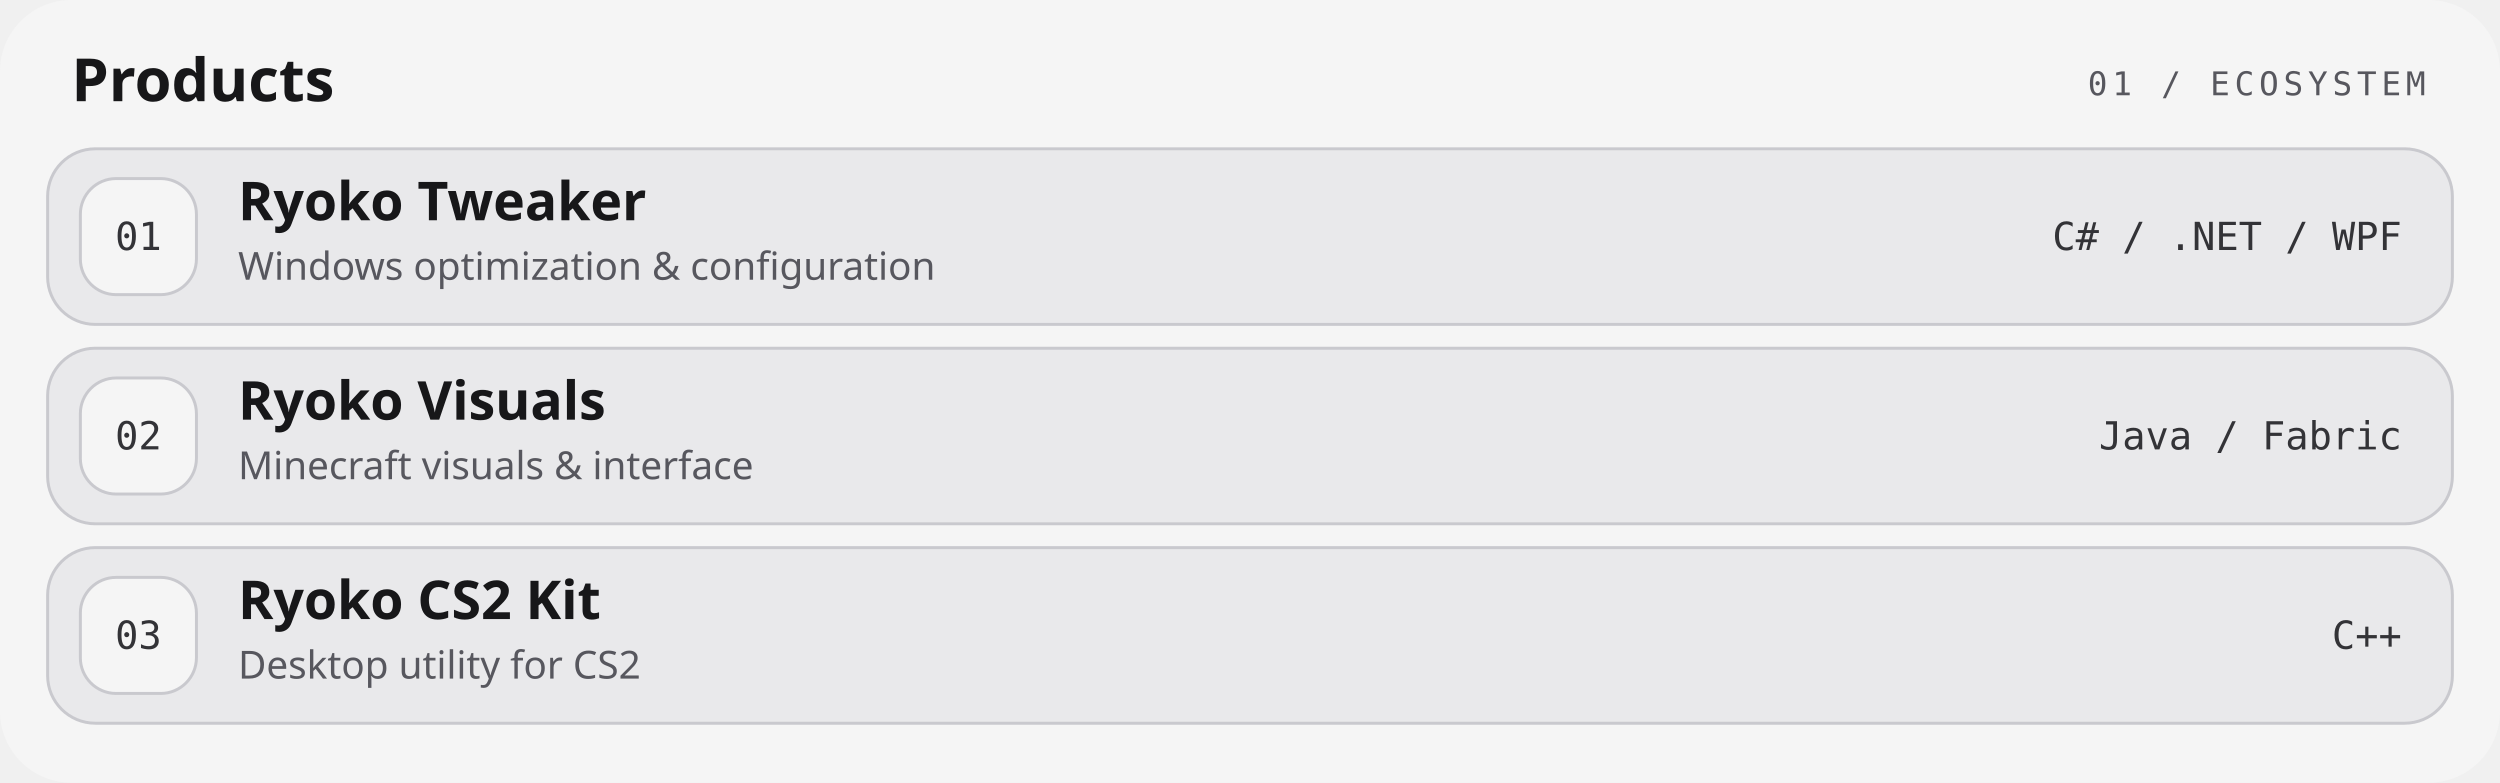
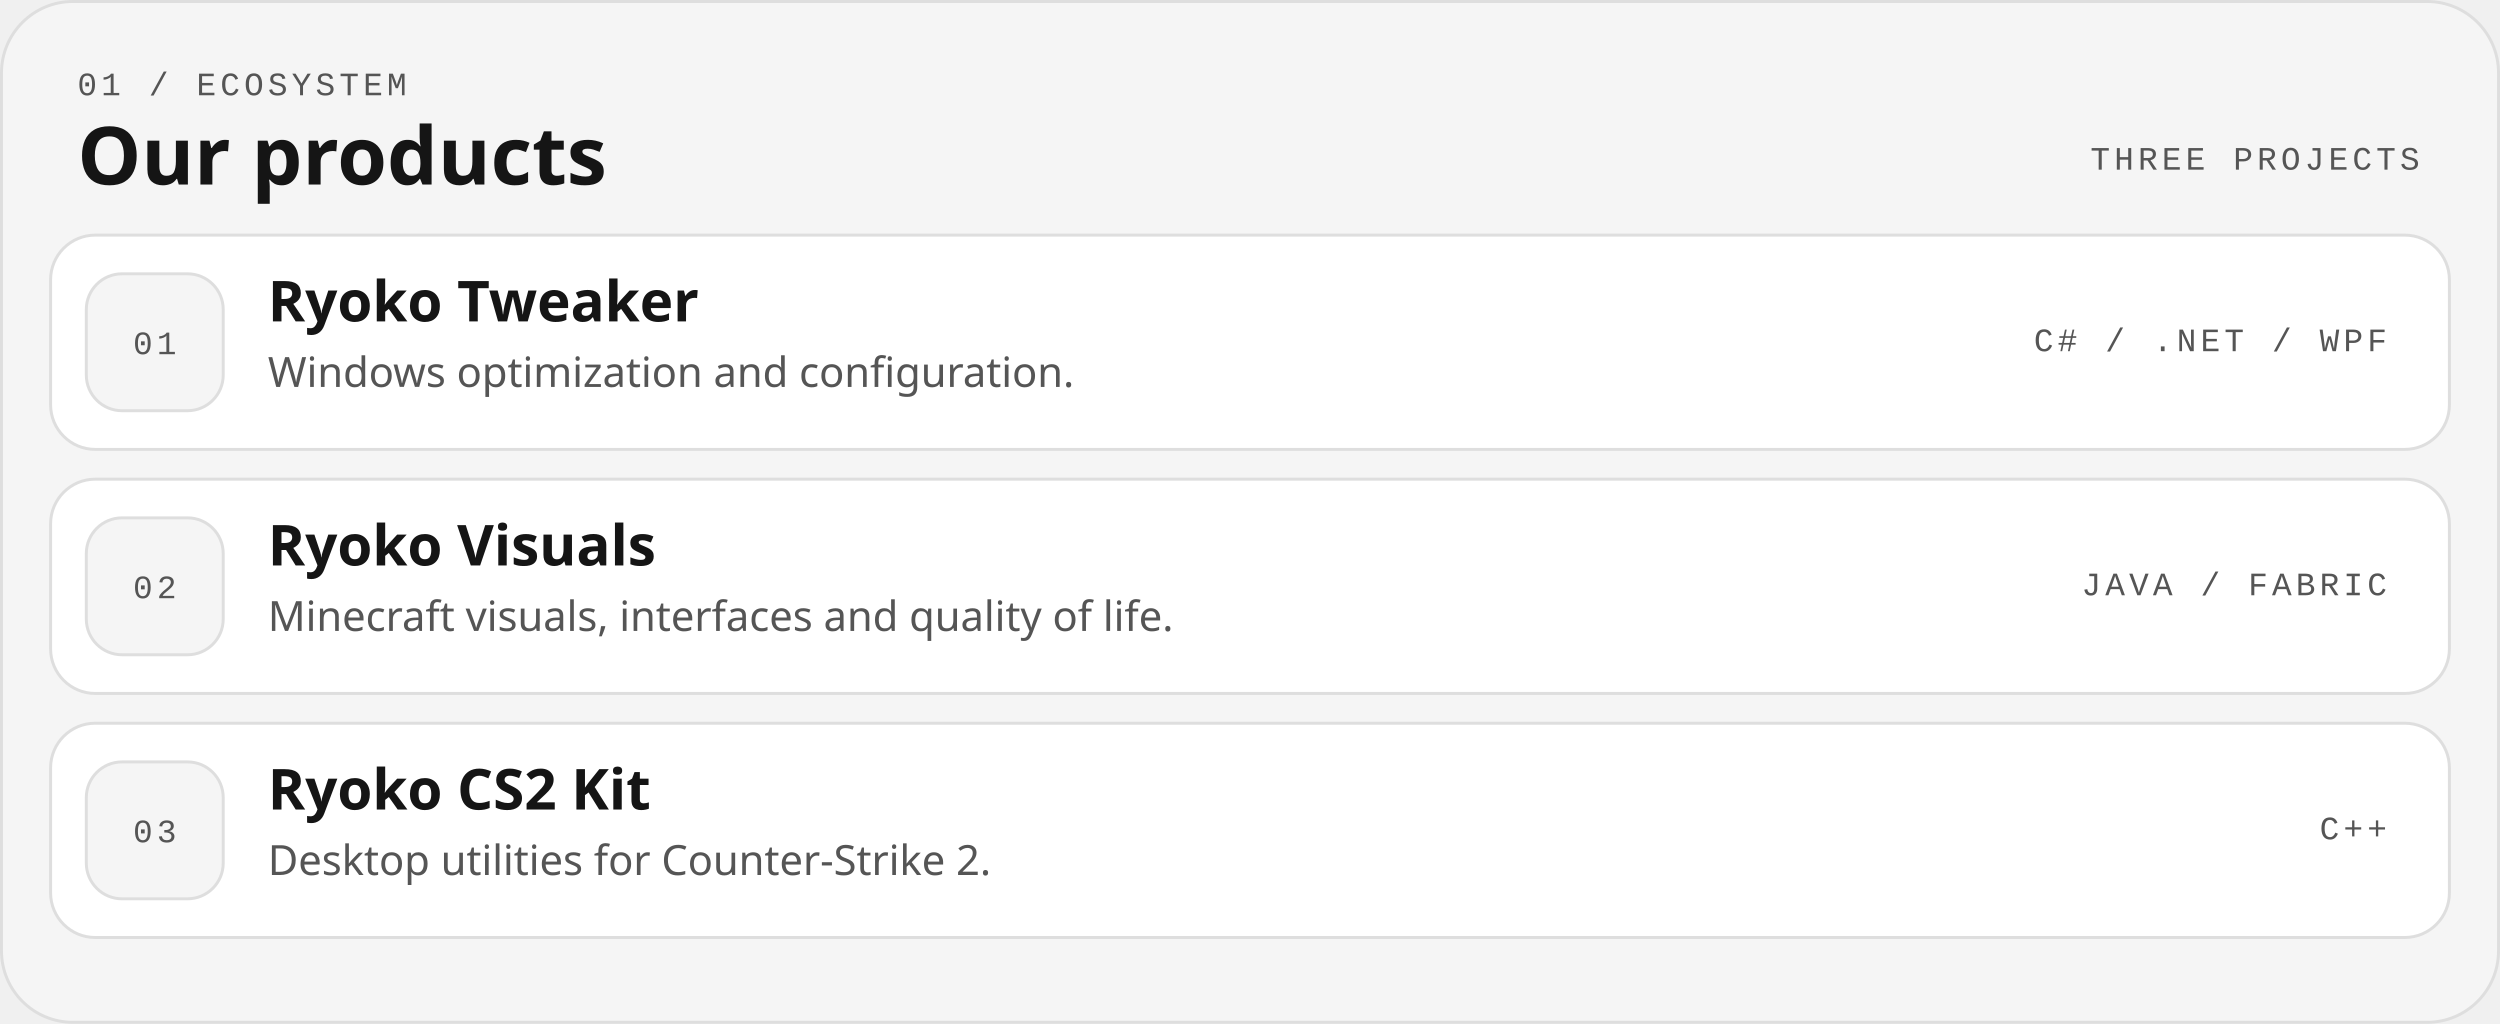
- <svg xmlns="http://www.w3.org/2000/svg" width="840" height="263" viewBox="0 0 840 263" role="img" aria-label="Ryoko products and technology stack">
-   <style>text{font-family:system-ui,'Segoe UI',sans-serif}.mono{font-family:ui-monospace,monospace}.card{animation:appear .6s ease both}@keyframes appear{from{opacity:0;transform:translateY(5px)}to{opacity:1;transform:none}}@media(prefers-reduced-motion:reduce){*{animation:none!important}}</style>
-   <rect width="840" height="263" rx="24" fill="#f5f5f5" />
-   <text x="24" y="34" font-size="20" font-weight="650" fill="#171719">Products</text>
-   <text class="mono" x="815" y="32" font-size="11" text-anchor="end" letter-spacing="1.6" fill="#57575e">01 / ECOSYSTEM</text>
-   <g class="card" style="animation-delay:0s">
-     <rect x="16" y="50" width="808" height="59" rx="16" fill="#e9e9eb" stroke="#c9c9ce" />
-     <rect x="27" y="60" width="39" height="39" rx="12" fill="#f5f5f5" stroke="#c9c9ce" />
-     <text class="mono" x="46.5" y="84" text-anchor="middle" font-size="13" fill="#333337">01</text>
-     <text x="80" y="74" font-size="18" font-weight="700" fill="#171719">Ryoko Tweaker</text>
-     <text x="80" y="94" font-size="13" fill="#57575e">Windows optimization &amp; configuration</text>
-     <text class="mono" x="807" y="84" text-anchor="end" font-size="13" fill="#333337">C# / .NET / WPF</text>
+ <svg xmlns="http://www.w3.org/2000/svg" width="840" height="344" viewBox="0 0 840 344" role="img" aria-label="Product ecosystem: Ryoko Tweaker, Ryoko Visuals, Ryoko CS2 Kit">
+   <style>text{font-family:system-ui,'Segoe UI',sans-serif}.mono{font-family:ui-monospace,'Courier New',monospace}.enter{animation:enter .65s ease both}.orbit{transform-origin:683px 159px;animation:orbit 38s linear infinite}.pulse{animation:pulse 5s ease-in-out infinite}@keyframes enter{from{opacity:0;transform:translateY(6px)}to{opacity:1;transform:none}}@keyframes orbit{to{transform:rotate(360deg)}}@keyframes pulse{0%,100%{opacity:.45}50%{opacity:1}}@media(prefers-reduced-motion:reduce){*{animation:none!important}}</style>
+   <rect x="0.5" y="0.5" width="839" height="343" rx="24" fill="#f5f5f5" stroke="#dedede" />
+   <text x="26" y="32" font-size="11" fill="#555555" font-weight="500" class="mono" letter-spacing="1.4">01 / ECOSYSTEM</text>
+   <text x="26" y="62" font-size="27" fill="#151515" font-weight="700">Our products</text>
+   <text x="813" y="57" font-size="11" fill="#555555" font-weight="500" class="mono" letter-spacing="1.4" text-anchor="end">THREE PROJECTS</text>
+   <g class="enter" style="animation-delay:0s">
+     <rect x="17" y="79" width="806" height="72" rx="15" fill="#ffffff" stroke="#dedede" />
+     <rect x="29" y="92" width="46" height="46" rx="12" fill="#f5f5f5" stroke="#dedede" />
+     <text x="52" y="119" font-size="11" fill="#555555" font-weight="500" class="mono" letter-spacing="1.4" text-anchor="middle">01</text>
+     <text x="90" y="108" font-size="19" fill="#151515" font-weight="700">Ryoko Tweaker</text>
+     <text x="90" y="130" font-size="14" fill="#555555" font-weight="400">Windows optimization and configuration.</text>
+     <text x="802" y="118" font-size="11" fill="#555555" font-weight="500" class="mono" letter-spacing="1.4" text-anchor="end">C#  /  .NET  /  WPF</text>
  </g>
-   <g class="card" style="animation-delay:0.1s">
-     <rect x="16" y="117" width="808" height="59" rx="16" fill="#e9e9eb" stroke="#c9c9ce" />
-     <rect x="27" y="127" width="39" height="39" rx="12" fill="#f5f5f5" stroke="#c9c9ce" />
-     <text class="mono" x="46.5" y="151" text-anchor="middle" font-size="13" fill="#333337">02</text>
-     <text x="80" y="141" font-size="18" font-weight="700" fill="#171719">Ryoko Visuals</text>
-     <text x="80" y="161" font-size="13" fill="#57575e">Minecraft visuals &amp; interface</text>
-     <text class="mono" x="807" y="151" text-anchor="end" font-size="13" fill="#333337">Java / Fabric</text>
+   <g class="enter" style="animation-delay:0.12s">
+     <rect x="17" y="161" width="806" height="72" rx="15" fill="#ffffff" stroke="#dedede" />
+     <rect x="29" y="174" width="46" height="46" rx="12" fill="#f5f5f5" stroke="#dedede" />
+     <text x="52" y="201" font-size="11" fill="#555555" font-weight="500" class="mono" letter-spacing="1.4" text-anchor="middle">02</text>
+     <text x="90" y="190" font-size="19" fill="#151515" font-weight="700">Ryoko Visuals</text>
+     <text x="90" y="212" font-size="14" fill="#555555" font-weight="400">Minecraft visuals, interfaces and quality of life.</text>
+     <text x="802" y="200" font-size="11" fill="#555555" font-weight="500" class="mono" letter-spacing="1.4" text-anchor="end">JAVA  /  FABRIC</text>
  </g>
-   <g class="card" style="animation-delay:0.2s">
-     <rect x="16" y="184" width="808" height="59" rx="16" fill="#e9e9eb" stroke="#c9c9ce" />
-     <rect x="27" y="194" width="39" height="39" rx="12" fill="#f5f5f5" stroke="#c9c9ce" />
-     <text class="mono" x="46.5" y="218" text-anchor="middle" font-size="13" fill="#333337">03</text>
-     <text x="80" y="208" font-size="18" font-weight="700" fill="#171719">Ryoko CS2 Kit</text>
-     <text x="80" y="228" font-size="13" fill="#57575e">Desktop utility for CS2</text>
-     <text class="mono" x="807" y="218" text-anchor="end" font-size="13" fill="#333337">C++</text>
+   <g class="enter" style="animation-delay:0.24s">
+     <rect x="17" y="243" width="806" height="72" rx="15" fill="#ffffff" stroke="#dedede" />
+     <rect x="29" y="256" width="46" height="46" rx="12" fill="#f5f5f5" stroke="#dedede" />
+     <text x="52" y="283" font-size="11" fill="#555555" font-weight="500" class="mono" letter-spacing="1.4" text-anchor="middle">03</text>
+     <text x="90" y="272" font-size="19" fill="#151515" font-weight="700">Ryoko CS2 Kit</text>
+     <text x="90" y="294" font-size="14" fill="#555555" font-weight="400">Desktop utilities for Counter-Strike 2.</text>
+     <text x="802" y="282" font-size="11" fill="#555555" font-weight="500" class="mono" letter-spacing="1.4" text-anchor="end">C++</text>
  </g>
</svg>
